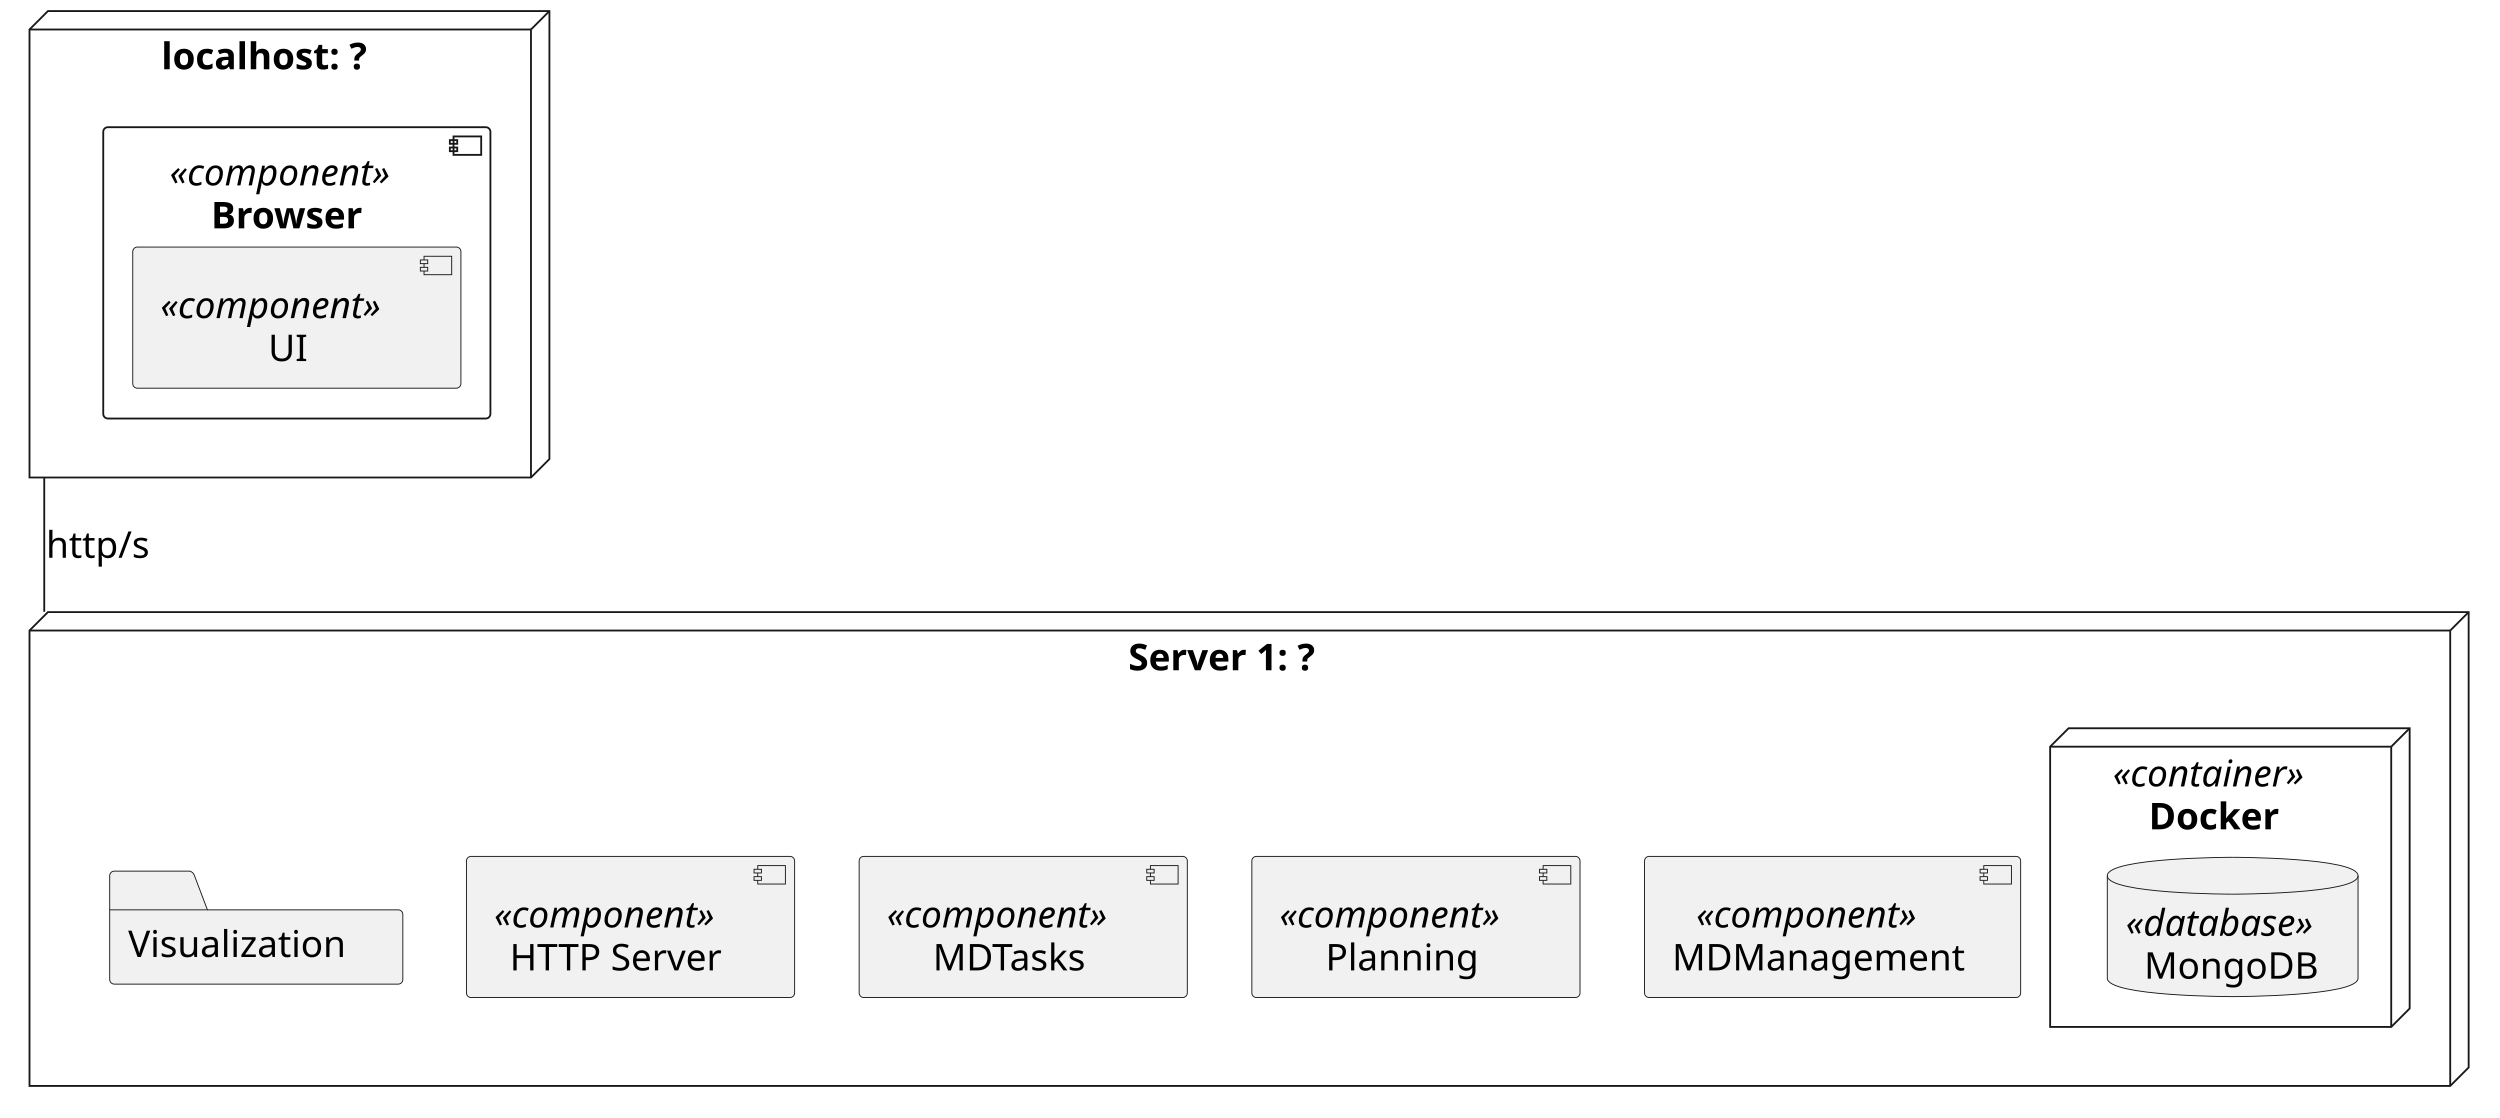
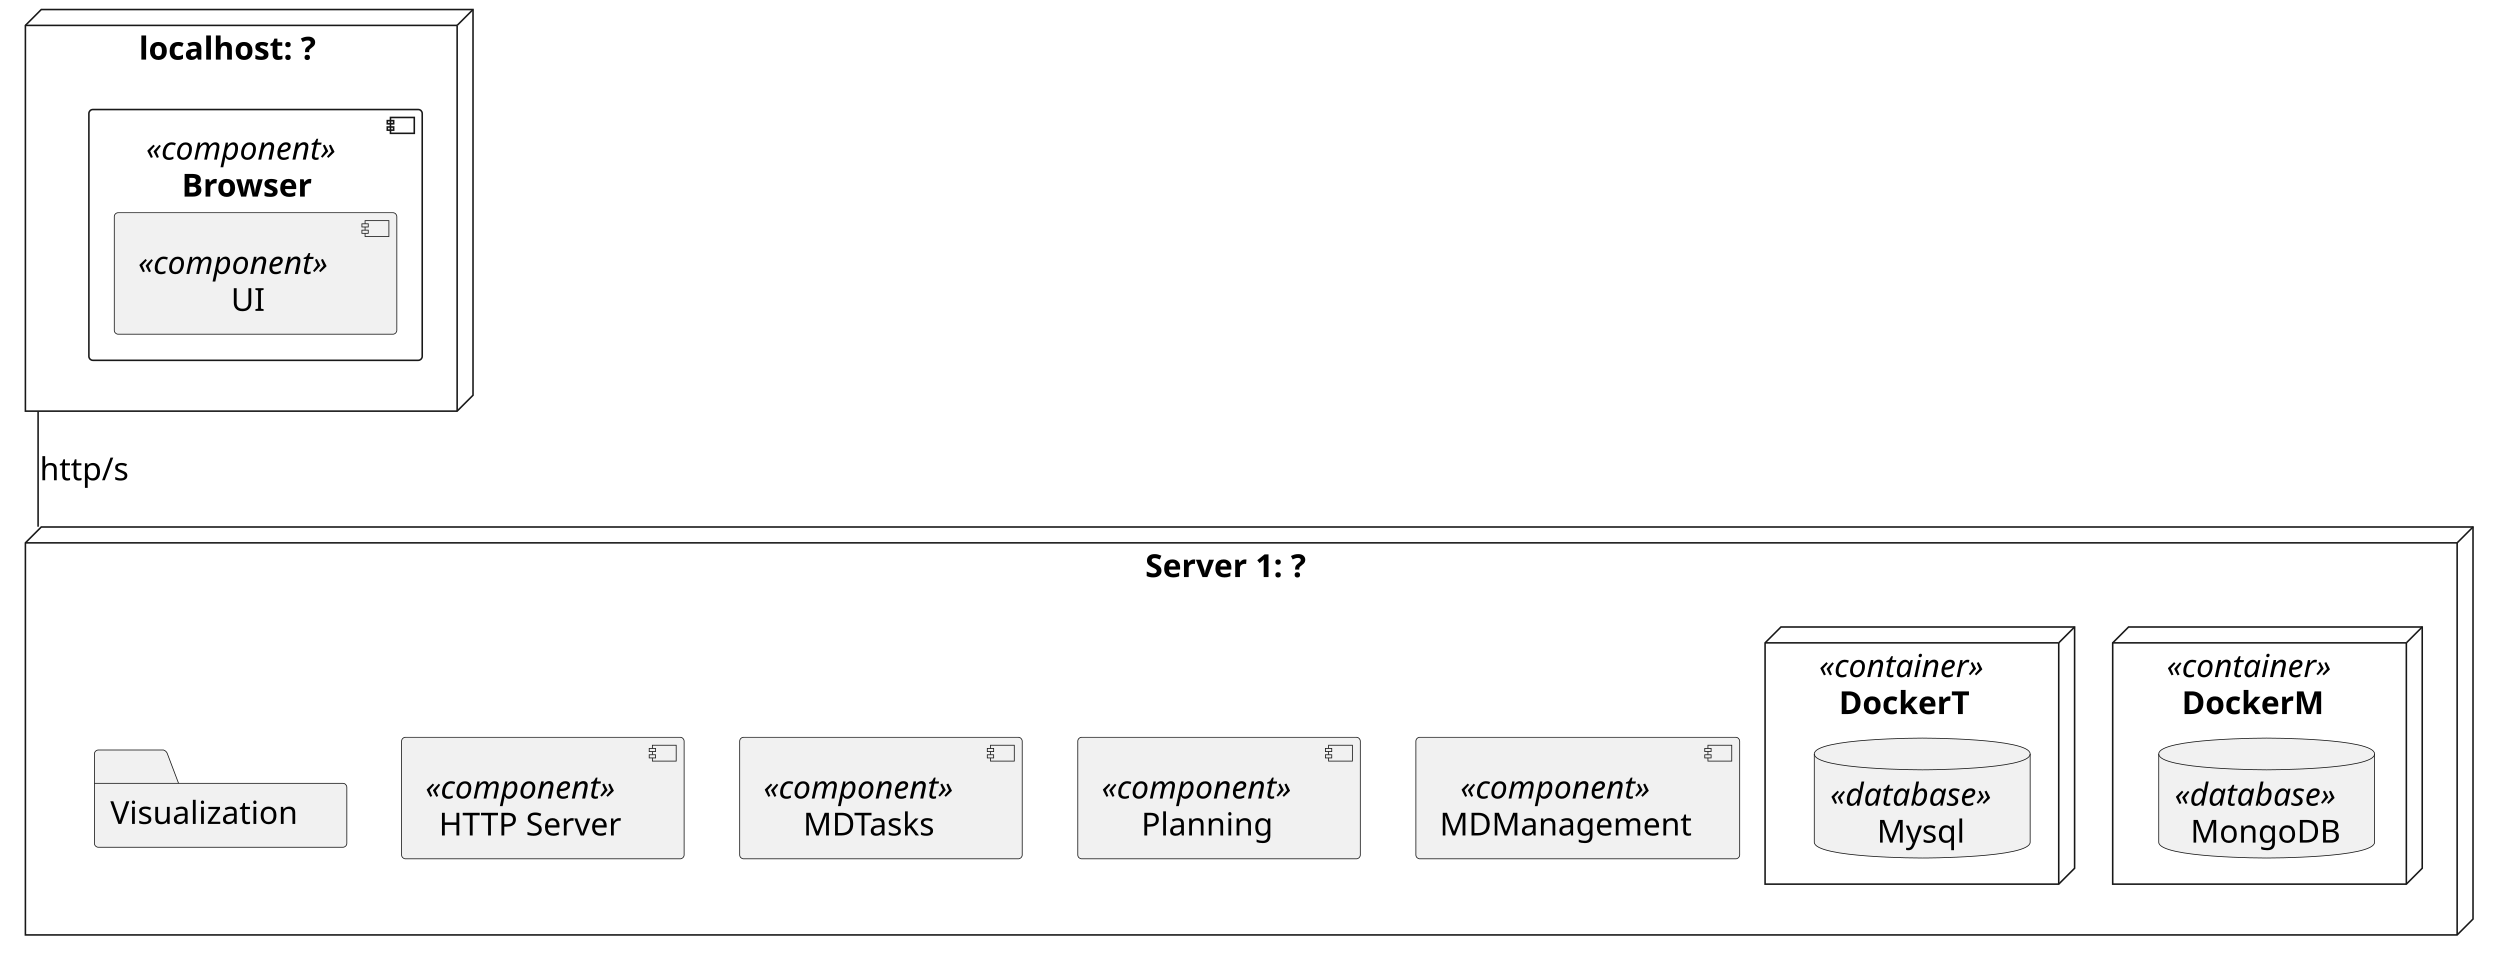
- <svg xmlns="http://www.w3.org/2000/svg" contentStyleType="text/css" height="606px" preserveAspectRatio="none" style="width:1356px;height:606px;background:#FFFFFF;" version="1.1" viewBox="0 0 1356 606" width="1356px" zoomAndPan="magnify">
+ <svg xmlns="http://www.w3.org/2000/svg" contentStyleType="text/css" height="606px" preserveAspectRatio="none" style="width:1575px;height:606px;background:#FFFFFF;" version="1.1" viewBox="0 0 1575 606" width="1575px" zoomAndPan="magnify">
  <defs />
  <g>
    <g id="cluster_LOCAL">
      <polygon fill="none" points="16,16,26,6,298,6,298,249,288,259,16,259,16,16" style="stroke:#181818;stroke-width:1.0;" />
      <line style="stroke:#181818;stroke-width:1.0;" x1="288" x2="298" y1="16" y2="6" />
      <line style="stroke:#181818;stroke-width:1.0;" x1="16" x2="288" y1="16" y2="16" />
      <line style="stroke:#181818;stroke-width:1.0;" x1="288" x2="288" y1="16" y2="259" />
      <text fill="#000000" font-family="sans-serif" font-size="20" font-weight="bold" lengthAdjust="spacing" textLength="131" x="87.5" y="37.565">localhost: ?</text>
    </g>
    <g id="cluster_B">
      <rect fill="none" height="158" rx="2.5" ry="2.5" style="stroke:#181818;stroke-width:1.0;" width="210" x="56" y="69" />
      <rect fill="none" height="10" style="stroke:#181818;stroke-width:1.0;" width="15" x="246" y="74" />
      <rect fill="none" height="2" style="stroke:#181818;stroke-width:1.0;" width="4" x="244" y="76" />
      <rect fill="none" height="2" style="stroke:#181818;stroke-width:1.0;" width="4" x="244" y="80" />
      <text fill="#000000" font-family="sans-serif" font-size="20" font-style="italic" lengthAdjust="spacing" textLength="138" x="92" y="100.564">«component»</text>
      <text fill="#000000" font-family="sans-serif" font-size="20" font-weight="bold" lengthAdjust="spacing" textLength="93" x="114.5" y="123.846">Browser</text>
    </g>
    <g id="cluster_S1">
-       <polygon fill="none" points="16,342,26,332,1339,332,1339,579,1329,589,16,589,16,342" style="stroke:#181818;stroke-width:1.0;" />
-       <line style="stroke:#181818;stroke-width:1.0;" x1="1329" x2="1339" y1="342" y2="332" />
-       <line style="stroke:#181818;stroke-width:1.0;" x1="16" x2="1329" y1="342" y2="342" />
-       <line style="stroke:#181818;stroke-width:1.0;" x1="1329" x2="1329" y1="342" y2="589" />
-       <text fill="#000000" font-family="sans-serif" font-size="20" font-weight="bold" lengthAdjust="spacing" textLength="123" x="612" y="363.565">Server 1: ?</text>
+       <polygon fill="none" points="16,342,26,332,1558,332,1558,579,1548,589,16,589,16,342" style="stroke:#181818;stroke-width:1.0;" />
+       <line style="stroke:#181818;stroke-width:1.0;" x1="1548" x2="1558" y1="342" y2="332" />
+       <line style="stroke:#181818;stroke-width:1.0;" x1="16" x2="1548" y1="342" y2="342" />
+       <line style="stroke:#181818;stroke-width:1.0;" x1="1548" x2="1548" y1="342" y2="589" />
+       <text fill="#000000" font-family="sans-serif" font-size="20" font-weight="bold" lengthAdjust="spacing" textLength="123" x="721.5" y="363.565">Server 1: ?</text>
    </g>
-     <g id="cluster_Docker">
+     <g id="cluster_DockerM">
+       <polygon fill="none" points="1331,405,1341,395,1526,395,1526,547,1516,557,1331,557,1331,405" style="stroke:#181818;stroke-width:1.0;" />
+       <line style="stroke:#181818;stroke-width:1.0;" x1="1516" x2="1526" y1="405" y2="395" />
+       <line style="stroke:#181818;stroke-width:1.0;" x1="1331" x2="1516" y1="405" y2="405" />
+       <line style="stroke:#181818;stroke-width:1.0;" x1="1516" x2="1516" y1="405" y2="557" />
+       <text fill="#000000" font-family="sans-serif" font-size="20" font-style="italic" lengthAdjust="spacing" textLength="119" x="1365" y="426.565">«container»</text>
+       <text fill="#000000" font-family="sans-serif" font-size="20" font-weight="bold" lengthAdjust="spacing" textLength="100" x="1374.5" y="449.846">DockerM</text>
+     </g>
+     <g id="cluster_DockerT">
      <polygon fill="none" points="1112,405,1122,395,1307,395,1307,547,1297,557,1112,557,1112,405" style="stroke:#181818;stroke-width:1.0;" />
      <line style="stroke:#181818;stroke-width:1.0;" x1="1297" x2="1307" y1="405" y2="395" />
      <line style="stroke:#181818;stroke-width:1.0;" x1="1112" x2="1297" y1="405" y2="405" />
      <line style="stroke:#181818;stroke-width:1.0;" x1="1297" x2="1297" y1="405" y2="557" />
      <text fill="#000000" font-family="sans-serif" font-size="20" font-style="italic" lengthAdjust="spacing" textLength="119" x="1146" y="426.565">«container»</text>
-       <text fill="#000000" font-family="sans-serif" font-size="20" font-weight="bold" lengthAdjust="spacing" textLength="80" x="1165.5" y="449.846">Docker</text>
+       <text fill="#000000" font-family="sans-serif" font-size="20" font-weight="bold" lengthAdjust="spacing" textLength="94" x="1158.5" y="449.846">DockerT</text>
    </g>
    <g id="elem_UI">
      <rect fill="#F1F1F1" height="76.562" rx="2.5" ry="2.5" style="stroke:#181818;stroke-width:0.5;" width="178" x="72" y="134" />
      <rect fill="#F1F1F1" height="10" style="stroke:#181818;stroke-width:0.5;" width="15" x="230" y="139" />
      <rect fill="#F1F1F1" height="2" style="stroke:#181818;stroke-width:0.5;" width="4" x="228" y="141" />
      <rect fill="#F1F1F1" height="2" style="stroke:#181818;stroke-width:0.5;" width="4" x="228" y="145" />
      <text fill="#000000" font-family="sans-serif" font-size="20" font-style="italic" lengthAdjust="spacing" textLength="138" x="87" y="172.565">«component»</text>
      <text fill="#000000" font-family="sans-serif" font-size="20" lengthAdjust="spacing" textLength="21" x="145.5" y="195.846">UI</text>
    </g>
    <g id="elem_MDM">
      <rect fill="#F1F1F1" height="76.562" rx="2.5" ry="2.5" style="stroke:#181818;stroke-width:0.5;" width="204" x="892" y="464.5" />
      <rect fill="#F1F1F1" height="10" style="stroke:#181818;stroke-width:0.5;" width="15" x="1076" y="469.5" />
      <rect fill="#F1F1F1" height="2" style="stroke:#181818;stroke-width:0.5;" width="4" x="1074" y="471.5" />
      <rect fill="#F1F1F1" height="2" style="stroke:#181818;stroke-width:0.5;" width="4" x="1074" y="475.5" />
      <text fill="#000000" font-family="sans-serif" font-size="20" font-style="italic" lengthAdjust="spacing" textLength="138" x="920" y="503.065">«component»</text>
      <text fill="#000000" font-family="sans-serif" font-size="20" lengthAdjust="spacing" textLength="164" x="907" y="526.346">MDManagement</text>
    </g>
    <g id="elem_P">
      <rect fill="#F1F1F1" height="76.562" rx="2.5" ry="2.5" style="stroke:#181818;stroke-width:0.5;" width="178" x="679" y="464.5" />
      <rect fill="#F1F1F1" height="10" style="stroke:#181818;stroke-width:0.5;" width="15" x="837" y="469.5" />
      <rect fill="#F1F1F1" height="2" style="stroke:#181818;stroke-width:0.5;" width="4" x="835" y="471.5" />
      <rect fill="#F1F1F1" height="2" style="stroke:#181818;stroke-width:0.5;" width="4" x="835" y="475.5" />
      <text fill="#000000" font-family="sans-serif" font-size="20" font-style="italic" lengthAdjust="spacing" textLength="138" x="694" y="503.065">«component»</text>
      <text fill="#000000" font-family="sans-serif" font-size="20" lengthAdjust="spacing" textLength="88" x="719" y="526.346">Planning</text>
    </g>
    <g id="elem_MDT">
      <rect fill="#F1F1F1" height="76.562" rx="2.5" ry="2.5" style="stroke:#181818;stroke-width:0.5;" width="178" x="466" y="464.5" />
      <rect fill="#F1F1F1" height="10" style="stroke:#181818;stroke-width:0.5;" width="15" x="624" y="469.5" />
      <rect fill="#F1F1F1" height="2" style="stroke:#181818;stroke-width:0.5;" width="4" x="622" y="471.5" />
      <rect fill="#F1F1F1" height="2" style="stroke:#181818;stroke-width:0.5;" width="4" x="622" y="475.5" />
      <text fill="#000000" font-family="sans-serif" font-size="20" font-style="italic" lengthAdjust="spacing" textLength="138" x="481" y="503.065">«component»</text>
      <text fill="#000000" font-family="sans-serif" font-size="20" lengthAdjust="spacing" textLength="88" x="506" y="526.346">MDTasks</text>
    </g>
    <g id="elem_SERV">
      <rect fill="#F1F1F1" height="76.562" rx="2.5" ry="2.5" style="stroke:#181818;stroke-width:0.5;" width="178" x="253" y="464.5" />
      <rect fill="#F1F1F1" height="10" style="stroke:#181818;stroke-width:0.5;" width="15" x="411" y="469.5" />
      <rect fill="#F1F1F1" height="2" style="stroke:#181818;stroke-width:0.5;" width="4" x="409" y="471.5" />
      <rect fill="#F1F1F1" height="2" style="stroke:#181818;stroke-width:0.5;" width="4" x="409" y="475.5" />
      <text fill="#000000" font-family="sans-serif" font-size="20" font-style="italic" lengthAdjust="spacing" textLength="138" x="268" y="503.065">«component»</text>
      <text fill="#000000" font-family="sans-serif" font-size="20" lengthAdjust="spacing" textLength="121" x="276.5" y="526.346">HTTP Server</text>
    </g>
    <g id="elem_V">
      <path d="M62,472.5 L103,472.5 A3.75,3.75 0 0 1 105.5,475 L112.5,493.5 L216,493.5 A2.5,2.5 0 0 1 218.5,496 L218.5,531.281 A2.5,2.5 0 0 1 216,533.781 L62,533.781 A2.5,2.5 0 0 1 59.5,531.281 L59.5,475 A2.5,2.5 0 0 1 62,472.5 " fill="#F1F1F1" style="stroke:#181818;stroke-width:0.5;" />
      <line style="stroke:#181818;stroke-width:0.5;" x1="59.5" x2="112.5" y1="493.5" y2="493.5" />
      <text fill="#000000" font-family="sans-serif" font-size="20" lengthAdjust="spacing" textLength="129" x="69.5" y="519.064">Visualization</text>
    </g>
    <g id="elem_DB">
+       <path d="M1360,475 C1360,465 1428,465 1428,465 C1428,465 1496,465 1496,475 L1496,530.562 C1496,540.562 1428,540.562 1428,540.562 C1428,540.562 1360,540.562 1360,530.562 L1360,475 " fill="#F1F1F1" style="stroke:#181818;stroke-width:0.5;" />
+       <path d="M1360,475 C1360,485 1428,485 1428,485 C1428,485 1496,485 1496,475 " fill="none" style="stroke:#181818;stroke-width:0.5;" />
+       <text fill="#000000" font-family="sans-serif" font-size="20" font-style="italic" lengthAdjust="spacing" textLength="116" x="1370" y="507.565">«database»</text>
+       <text fill="#000000" font-family="sans-serif" font-size="20" lengthAdjust="spacing" textLength="96" x="1380" y="530.846">MongoDB</text>
+     </g>
+     <g id="elem_DBT">
      <path d="M1143,475 C1143,465 1211,465 1211,465 C1211,465 1279,465 1279,475 L1279,530.562 C1279,540.562 1211,540.562 1211,540.562 C1211,540.562 1143,540.562 1143,530.562 L1143,475 " fill="#F1F1F1" style="stroke:#181818;stroke-width:0.5;" />
      <path d="M1143,475 C1143,485 1211,485 1211,485 C1211,485 1279,485 1279,475 " fill="none" style="stroke:#181818;stroke-width:0.5;" />
      <text fill="#000000" font-family="sans-serif" font-size="20" font-style="italic" lengthAdjust="spacing" textLength="116" x="1153" y="507.565">«database»</text>
-       <text fill="#000000" font-family="sans-serif" font-size="20" lengthAdjust="spacing" textLength="96" x="1163" y="530.846">MongoDB</text>
+       <text fill="#000000" font-family="sans-serif" font-size="20" lengthAdjust="spacing" textLength="57" x="1182.5" y="530.846">Mysql</text>
    </g>
    <g id="link_LOCAL_S1">
      <path d="M24,259.255 C24,259.817 24,260.381 24,260.947 C24,262.079 24,263.216 24,264.36 C24,268.935 24,273.606 24,278.353 C24,287.847 24,297.647 24,307.6 C24,312.577 24,317.591 24,322.625 C24,325.142 24,327.664 24,330.188 C24,330.503 24,330.819 24,331.135 C24,331.292 24,331.45 24,331.608 C24,331.687 24,331.766 24,331.845 " fill="none" id="LOCAL-S1" style="stroke:#181818;stroke-width:1.0;" />
      <text fill="#000000" font-family="sans-serif" font-size="20" lengthAdjust="spacing" textLength="59" x="25" y="302.565">http/s</text>
    </g>
  </g>
</svg>
